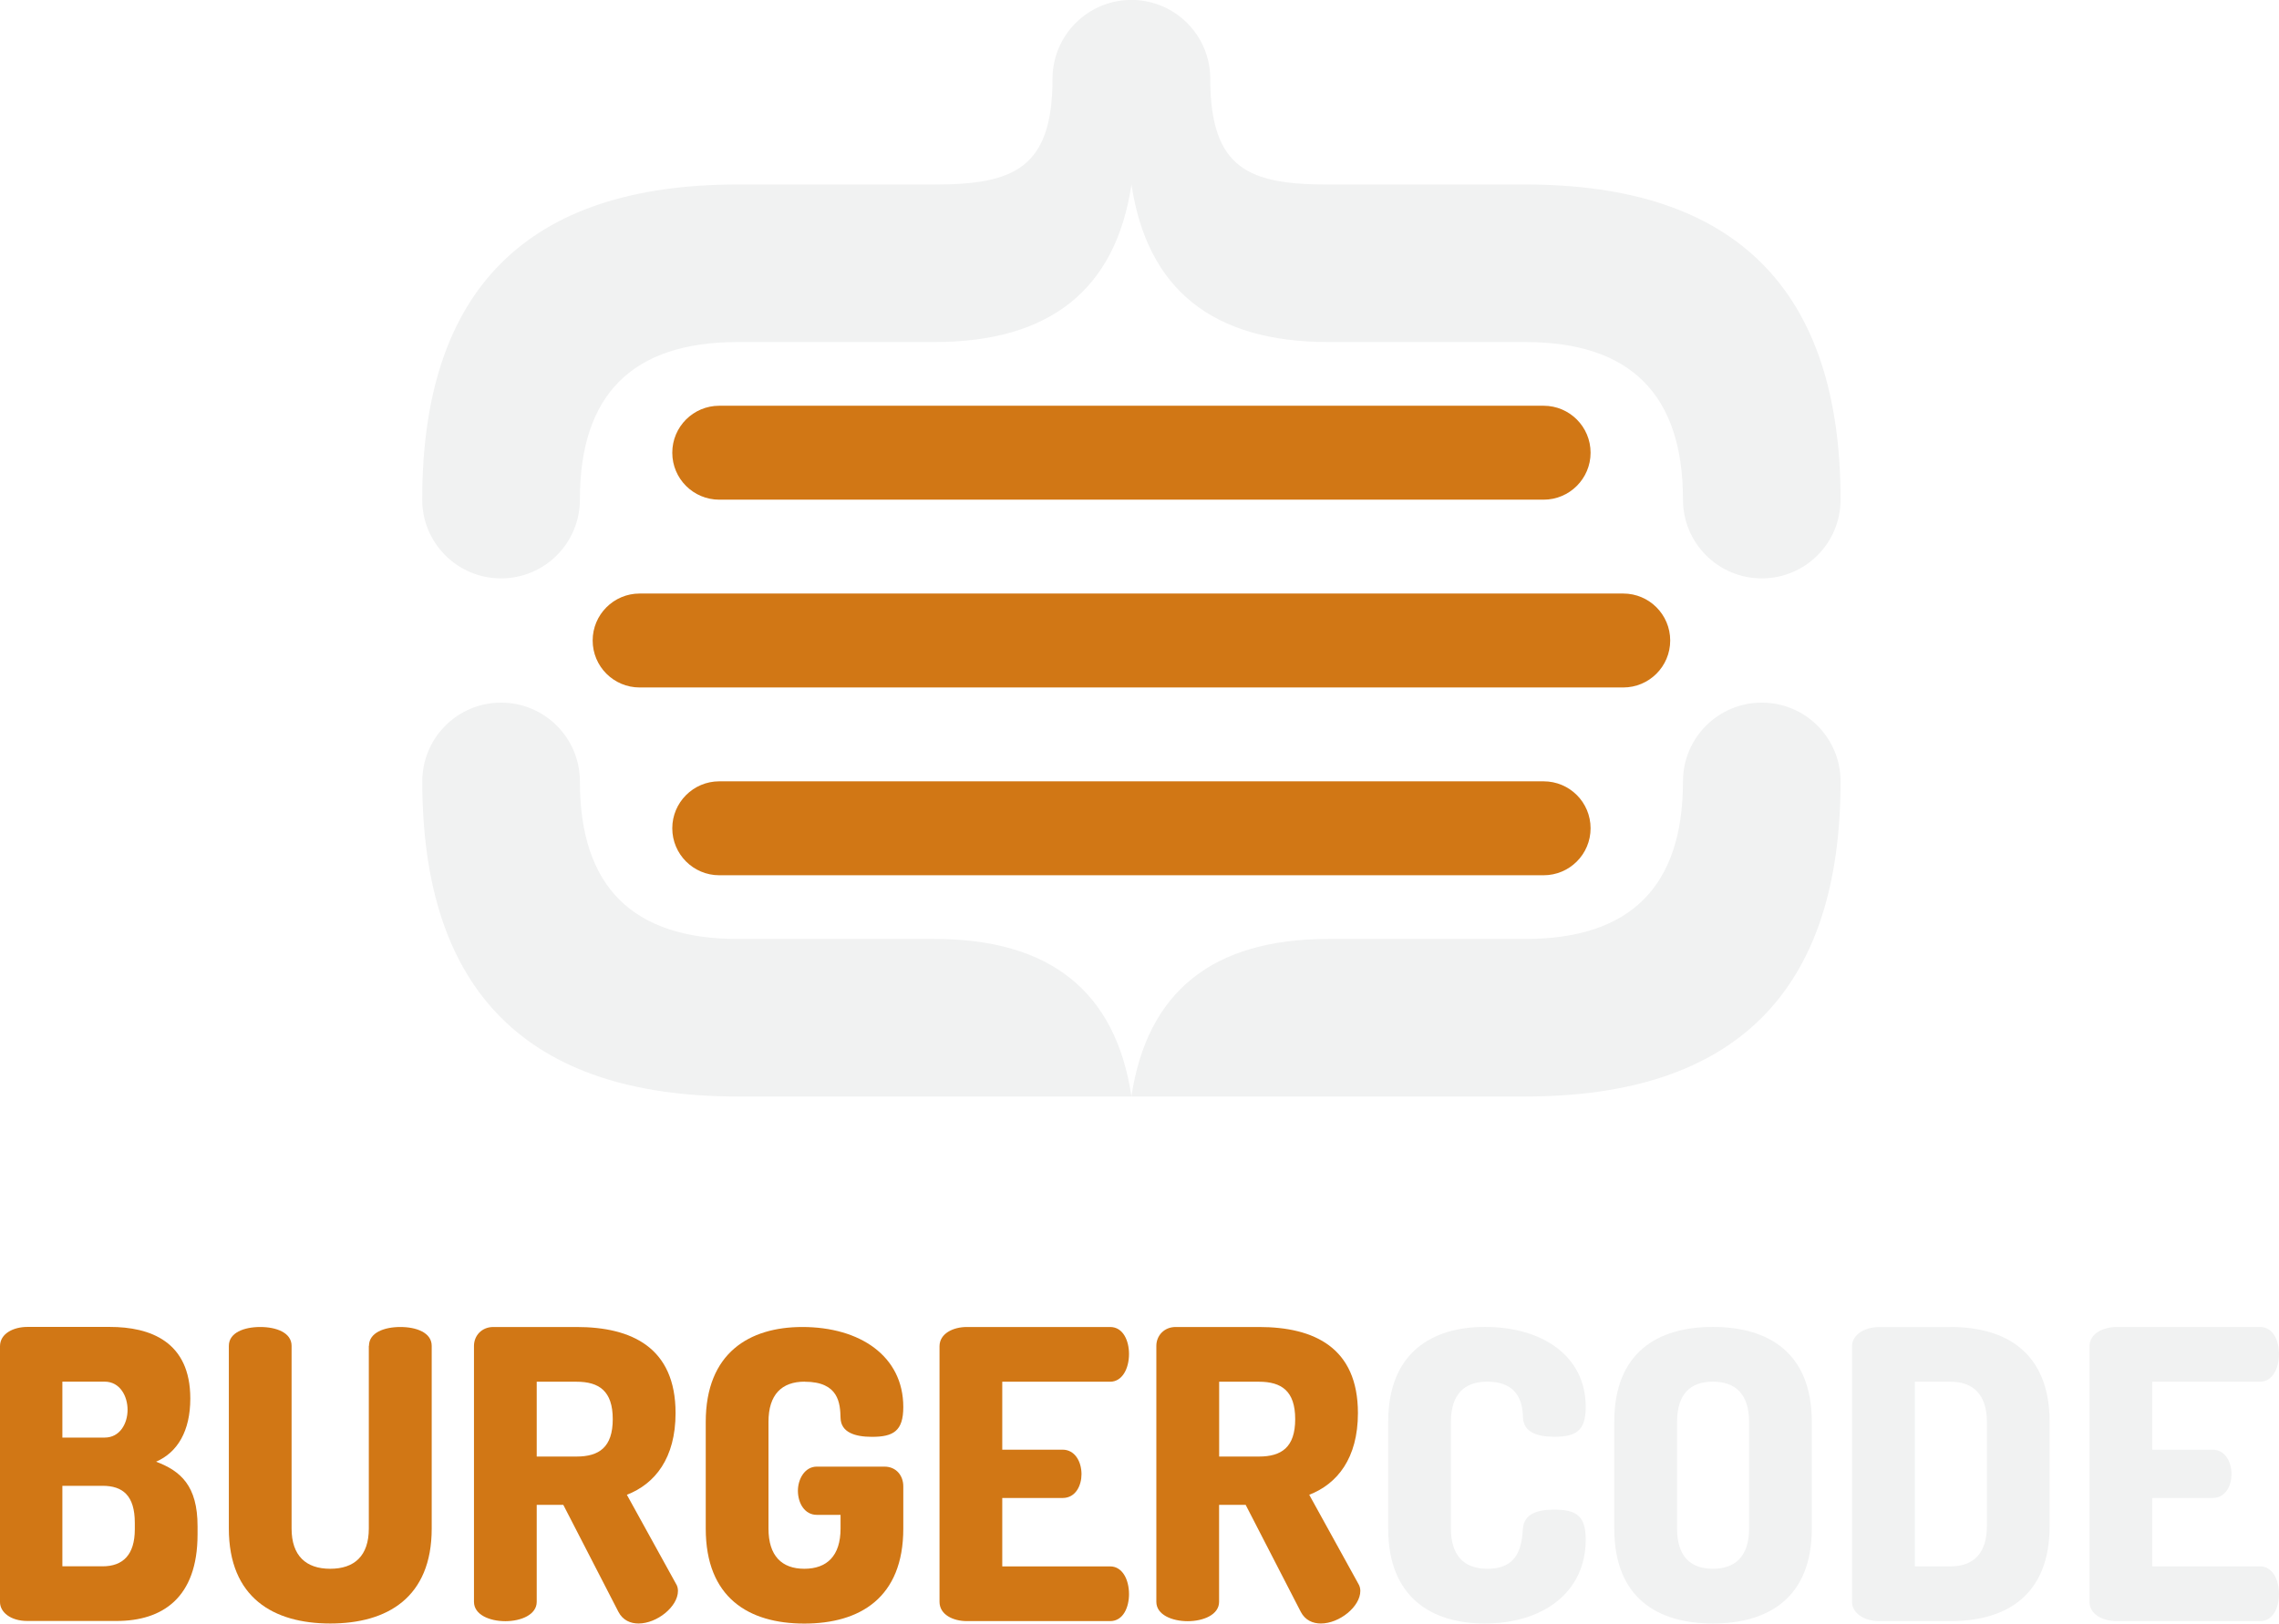
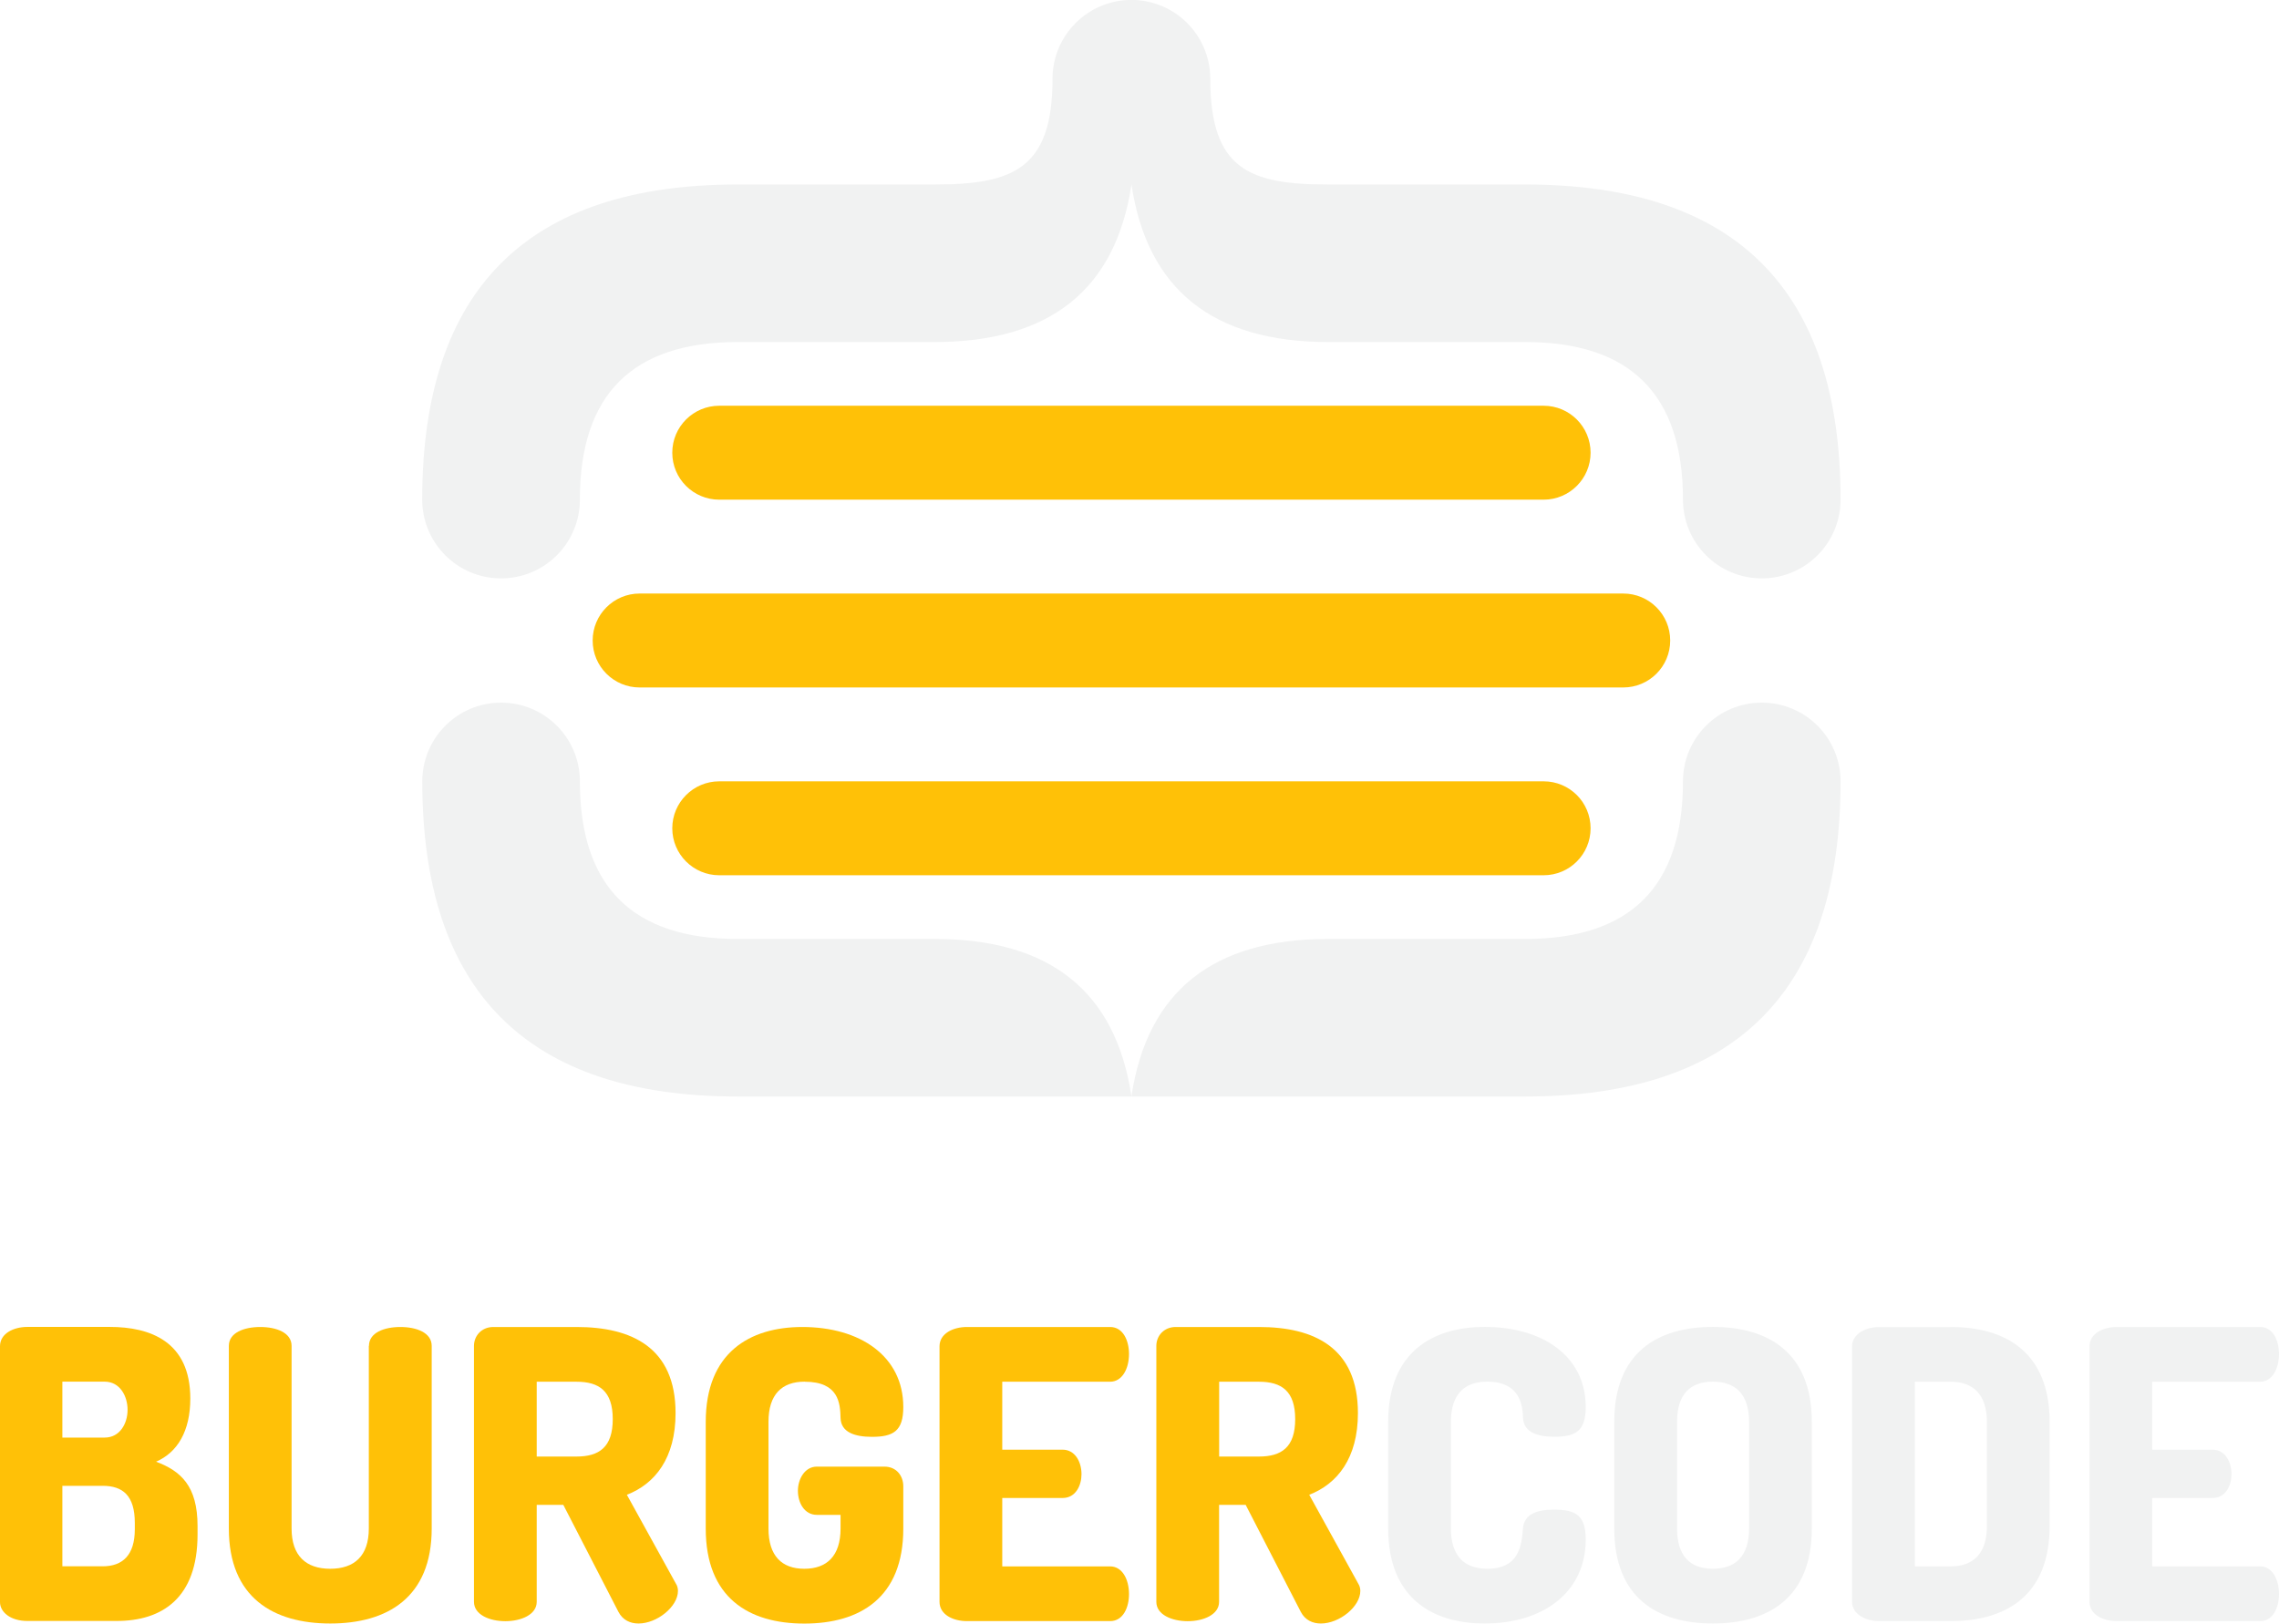
<svg xmlns="http://www.w3.org/2000/svg" id="Calque_2" viewBox="0 0 305.13 217.43">
  <defs>
-     <style>.cls-1{fill:#f1f2f2;}.cls-2{fill:#d17715;}</style>
+     <style>.cls-1{fill:#f1f2f2;}.cls-2{fill:#ffc107;}</style>
  </defs>
  <g id="Objects">
    <g>
      <g>
        <path class="cls-2" d="m0,180.3c0-1.72,1.83-2.59,3.66-2.59h11.04c5.39,0,10.78,1.94,10.78,9.59,0,4.36-1.72,7.22-4.58,8.46,3.29,1.24,5.55,3.23,5.55,8.62v1.13c0,8.51-4.74,11.58-10.83,11.58H3.66c-2.26,0-3.66-1.19-3.66-2.53v-34.27Zm8.35,12.23h5.66c2.05,0,3.07-1.89,3.07-3.72s-1.02-3.77-3.07-3.77h-5.66v7.49Zm5.39,17.24c2.69,0,4.31-1.51,4.31-4.96v-.86c0-3.66-1.62-4.96-4.31-4.96h-5.39v10.78h5.39Z" />
        <path class="cls-2" d="m49.4,180.25c0-1.78,2.05-2.53,4.2-2.53s4.2.75,4.2,2.53v24.46c0,9.27-5.98,12.72-13.58,12.72s-13.58-3.45-13.58-12.72v-24.46c0-1.78,2.05-2.53,4.2-2.53s4.2.75,4.2,2.53v24.46c0,3.66,1.94,5.39,5.17,5.39s5.17-1.72,5.17-5.39v-24.46Z" />
        <path class="cls-2" d="m63.46,180.25c0-1.35,1.02-2.53,2.59-2.53h11.15c7.38,0,13.25,2.75,13.25,11.53,0,6.03-2.75,9.48-6.52,10.94l6.57,11.91c.22.32.27.7.27.97,0,2.1-2.8,4.36-5.28,4.36-1.08,0-2.1-.43-2.69-1.56l-7.38-14.33h-3.56v12.99c0,1.72-2.1,2.59-4.2,2.59s-4.2-.86-4.2-2.59v-34.27Zm8.4,4.8v10.02h5.33c3.02,0,4.85-1.24,4.85-5.01s-1.83-5.01-4.85-5.01h-5.33Z" />
        <path class="cls-2" d="m107.74,185.04c-3.07,0-4.85,1.72-4.85,5.39v14.28c0,3.66,1.78,5.39,4.8,5.39s4.85-1.72,4.85-5.39v-1.83h-3.18c-1.62,0-2.53-1.56-2.53-3.23,0-1.56.92-3.23,2.53-3.23h9.05c1.62,0,2.53,1.24,2.53,2.64v5.66c0,9.27-5.82,12.72-13.25,12.72s-13.2-3.45-13.2-12.72v-14.28c0-9.27,5.87-12.72,12.93-12.72,7.7,0,13.52,3.88,13.52,10.72,0,3.23-1.35,3.99-4.2,3.99-2.26,0-4.15-.59-4.2-2.53-.05-1.94-.22-4.85-4.8-4.85Z" />
        <path class="cls-2" d="m134.19,194.15h8.08c1.62,0,2.53,1.56,2.53,3.29,0,1.46-.75,3.18-2.53,3.18h-8.08v9.16h14.44c1.62,0,2.53,1.72,2.53,3.72,0,1.72-.75,3.61-2.53,3.61h-19.18c-1.83,0-3.66-.86-3.66-2.59v-34.21c0-1.72,1.83-2.59,3.66-2.59h19.18c1.78,0,2.53,1.89,2.53,3.61,0,1.99-.92,3.72-2.53,3.72h-14.44v9.11Z" />
        <path class="cls-2" d="m154.82,180.25c0-1.35,1.02-2.53,2.59-2.53h11.15c7.38,0,13.25,2.75,13.25,11.53,0,6.03-2.75,9.48-6.52,10.94l6.57,11.91c.21.32.27.7.27.97,0,2.1-2.8,4.36-5.28,4.36-1.08,0-2.1-.43-2.69-1.56l-7.38-14.33h-3.56v12.99c0,1.72-2.1,2.59-4.2,2.59s-4.2-.86-4.2-2.59v-34.27Zm8.41,4.8v10.02h5.33c3.02,0,4.85-1.24,4.85-5.01s-1.83-5.01-4.85-5.01h-5.33Z" />
      </g>
      <g>
        <path class="cls-1" d="m199.11,185.04c-3.07,0-4.85,1.72-4.85,5.39v14.28c0,3.66,1.78,5.39,4.9,5.39,4.31,0,4.58-3.29,4.74-5.39.16-1.99,1.99-2.53,4.15-2.53,2.91,0,4.26.75,4.26,3.99,0,7.17-5.82,11.26-13.52,11.26-7.06,0-12.93-3.45-12.93-12.72v-14.28c0-9.27,5.87-12.72,12.93-12.72,7.71,0,13.52,3.88,13.52,10.72,0,3.23-1.35,3.99-4.2,3.99-2.26,0-4.09-.59-4.2-2.53-.05-1.4-.21-4.85-4.8-4.85Z" />
        <path class="cls-1" d="m216.13,204.71v-14.28c0-9.27,5.76-12.72,13.2-12.72s13.25,3.45,13.25,12.72v14.28c0,9.27-5.82,12.72-13.25,12.72s-13.2-3.45-13.2-12.72Zm18.05-14.28c0-3.72-1.83-5.39-4.85-5.39s-4.79,1.67-4.79,5.39v14.28c0,3.72,1.78,5.39,4.79,5.39s4.85-1.67,4.85-5.39v-14.28Z" />
        <path class="cls-1" d="m261.17,177.72c7.44,0,13.25,3.45,13.25,12.72v13.95c0,9.27-5.82,12.72-13.25,12.72h-9.54c-2.21,0-3.66-1.19-3.66-2.53v-34.32c0-1.35,1.46-2.53,3.66-2.53h9.54Zm-4.79,7.33v24.73h4.79c3.02,0,4.85-1.72,4.85-5.39v-13.95c0-3.66-1.83-5.39-4.85-5.39h-4.79Z" />
        <path class="cls-1" d="m288.16,194.15h8.08c1.62,0,2.53,1.56,2.53,3.29,0,1.46-.75,3.18-2.53,3.18h-8.08v9.16h14.44c1.62,0,2.53,1.72,2.53,3.72,0,1.72-.75,3.61-2.53,3.61h-19.18c-1.83,0-3.66-.86-3.66-2.59v-34.21c0-1.72,1.83-2.59,3.66-2.59h19.18c1.78,0,2.53,1.89,2.53,3.61,0,1.99-.92,3.72-2.53,3.72h-14.44v9.11Z" />
      </g>
    </g>
    <g>
      <path class="cls-1" d="m125.11,125.75h-26.37c-14.07,0-21.1-7.04-21.1-21.1,0-5.83-4.72-10.55-10.55-10.55s-10.55,4.72-10.55,10.55c0,28.13,14.07,42.2,42.2,42.2h52.75c-2.11-14.07-10.9-21.1-26.37-21.1Z" />
      <path class="cls-1" d="m67.09,77.46c5.83,0,10.55-4.72,10.55-10.55v-.02c0-14.05,7.04-21.08,21.1-21.08h26.37c15.47,0,24.27-7.03,26.38-21.1,2.11,14.07,10.9,21.1,26.37,21.1h26.37c14.07,0,21.1,7.04,21.1,21.1,0,5.83,4.72,10.55,10.55,10.55s10.55-4.72,10.55-10.55c0-28.13-14.07-42.2-42.2-42.2h-26.37c-10.53,0-15.82-1.98-15.82-14.16,0-5.83-4.73-10.56-10.56-10.56s-10.56,4.73-10.56,10.56c0,12.07-5.28,14.16-15.82,14.16h-26.37c-28.13,0-42.2,14.07-42.2,42.2,0,5.83,4.72,10.55,10.55,10.55Z" />
      <path class="cls-1" d="m235.88,94.1c-5.83,0-10.55,4.72-10.55,10.55,0,14.07-7.03,21.1-21.1,21.1h-26.37c-15.48,0-24.26,7.03-26.38,21.1h52.75c28.13,0,42.2-14.07,42.2-42.2,0-5.83-4.72-10.55-10.55-10.55Z" />
      <path class="cls-2" d="m206.67,66.92c3.47,0,6.29-2.82,6.29-6.29s-2.81-6.29-6.29-6.29h-110.37c-3.47,0-6.29,2.81-6.29,6.29s2.82,6.29,6.29,6.29h110.37Z" />
      <path class="cls-2" d="m96.3,104.64c-3.47,0-6.29,2.82-6.29,6.29s2.82,6.29,6.29,6.29h110.37c3.47,0,6.29-2.81,6.29-6.29s-2.81-6.29-6.29-6.29h-110.37Z" />
      <path class="cls-2" d="m223.62,85.78c0-3.47-2.81-6.29-6.29-6.29H85.64c-3.47,0-6.29,2.82-6.29,6.29s2.81,6.29,6.29,6.29h131.69c3.47,0,6.29-2.81,6.29-6.29Z" />
    </g>
  </g>
</svg>
